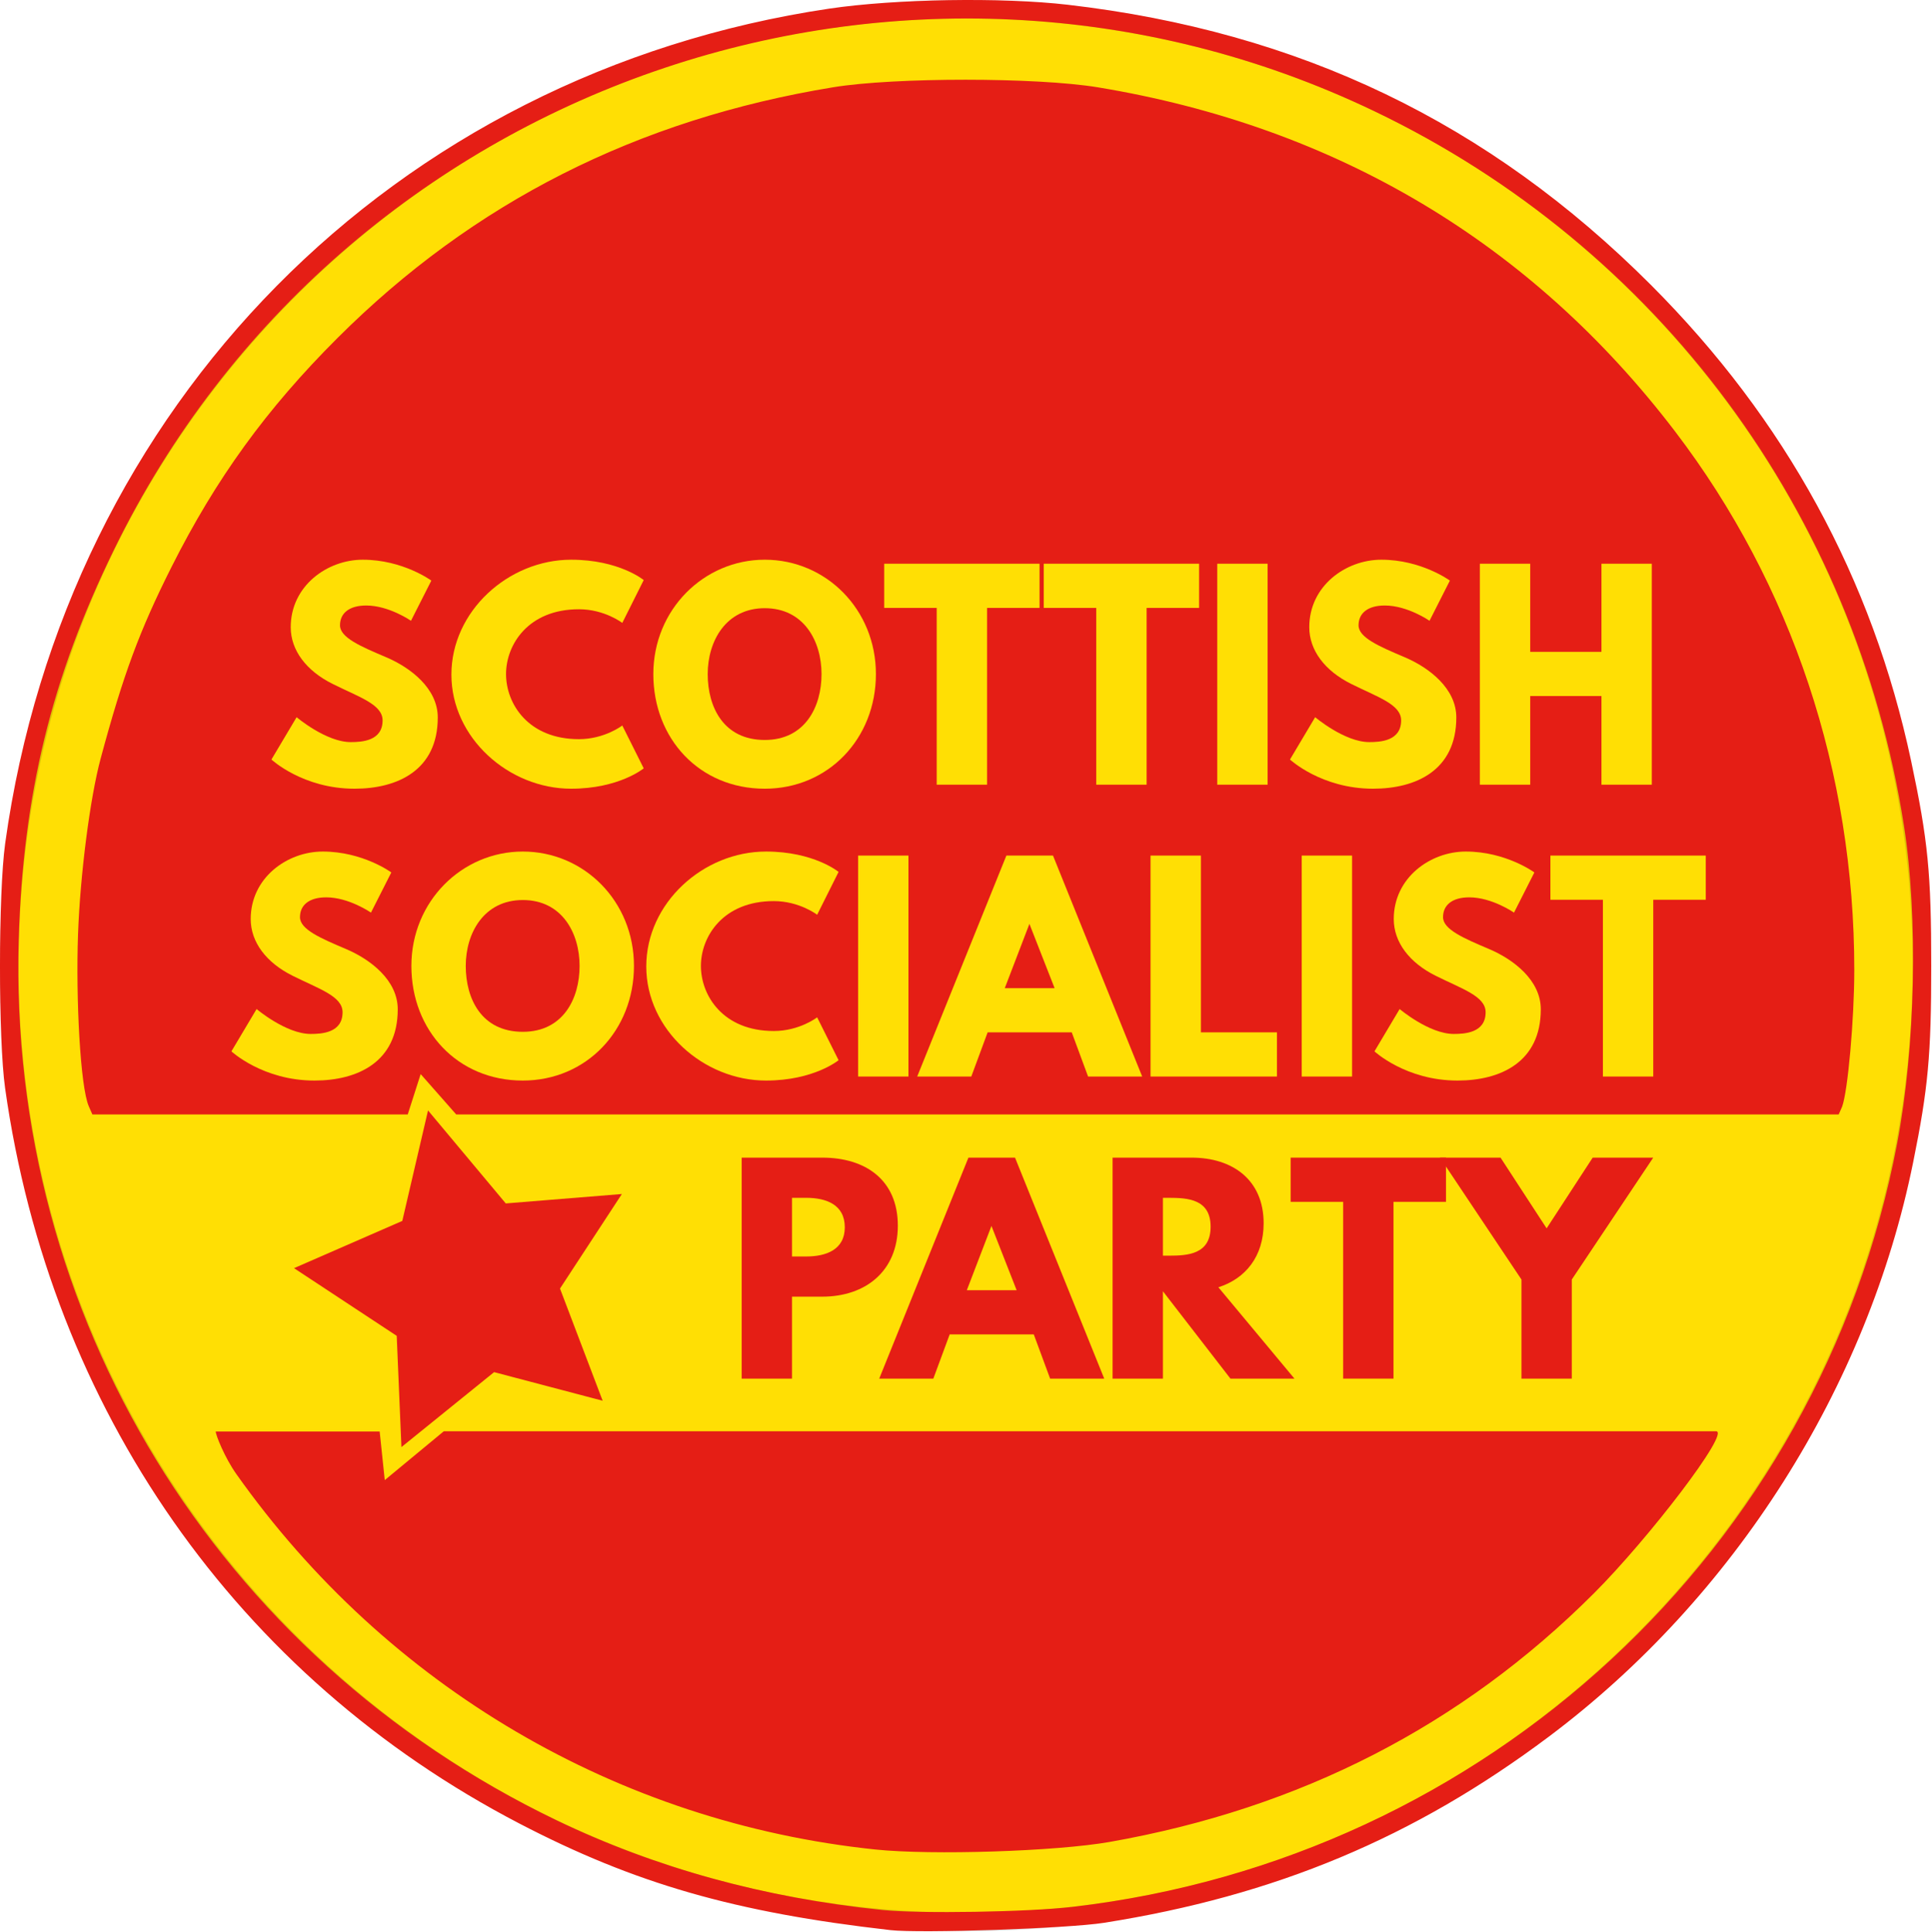
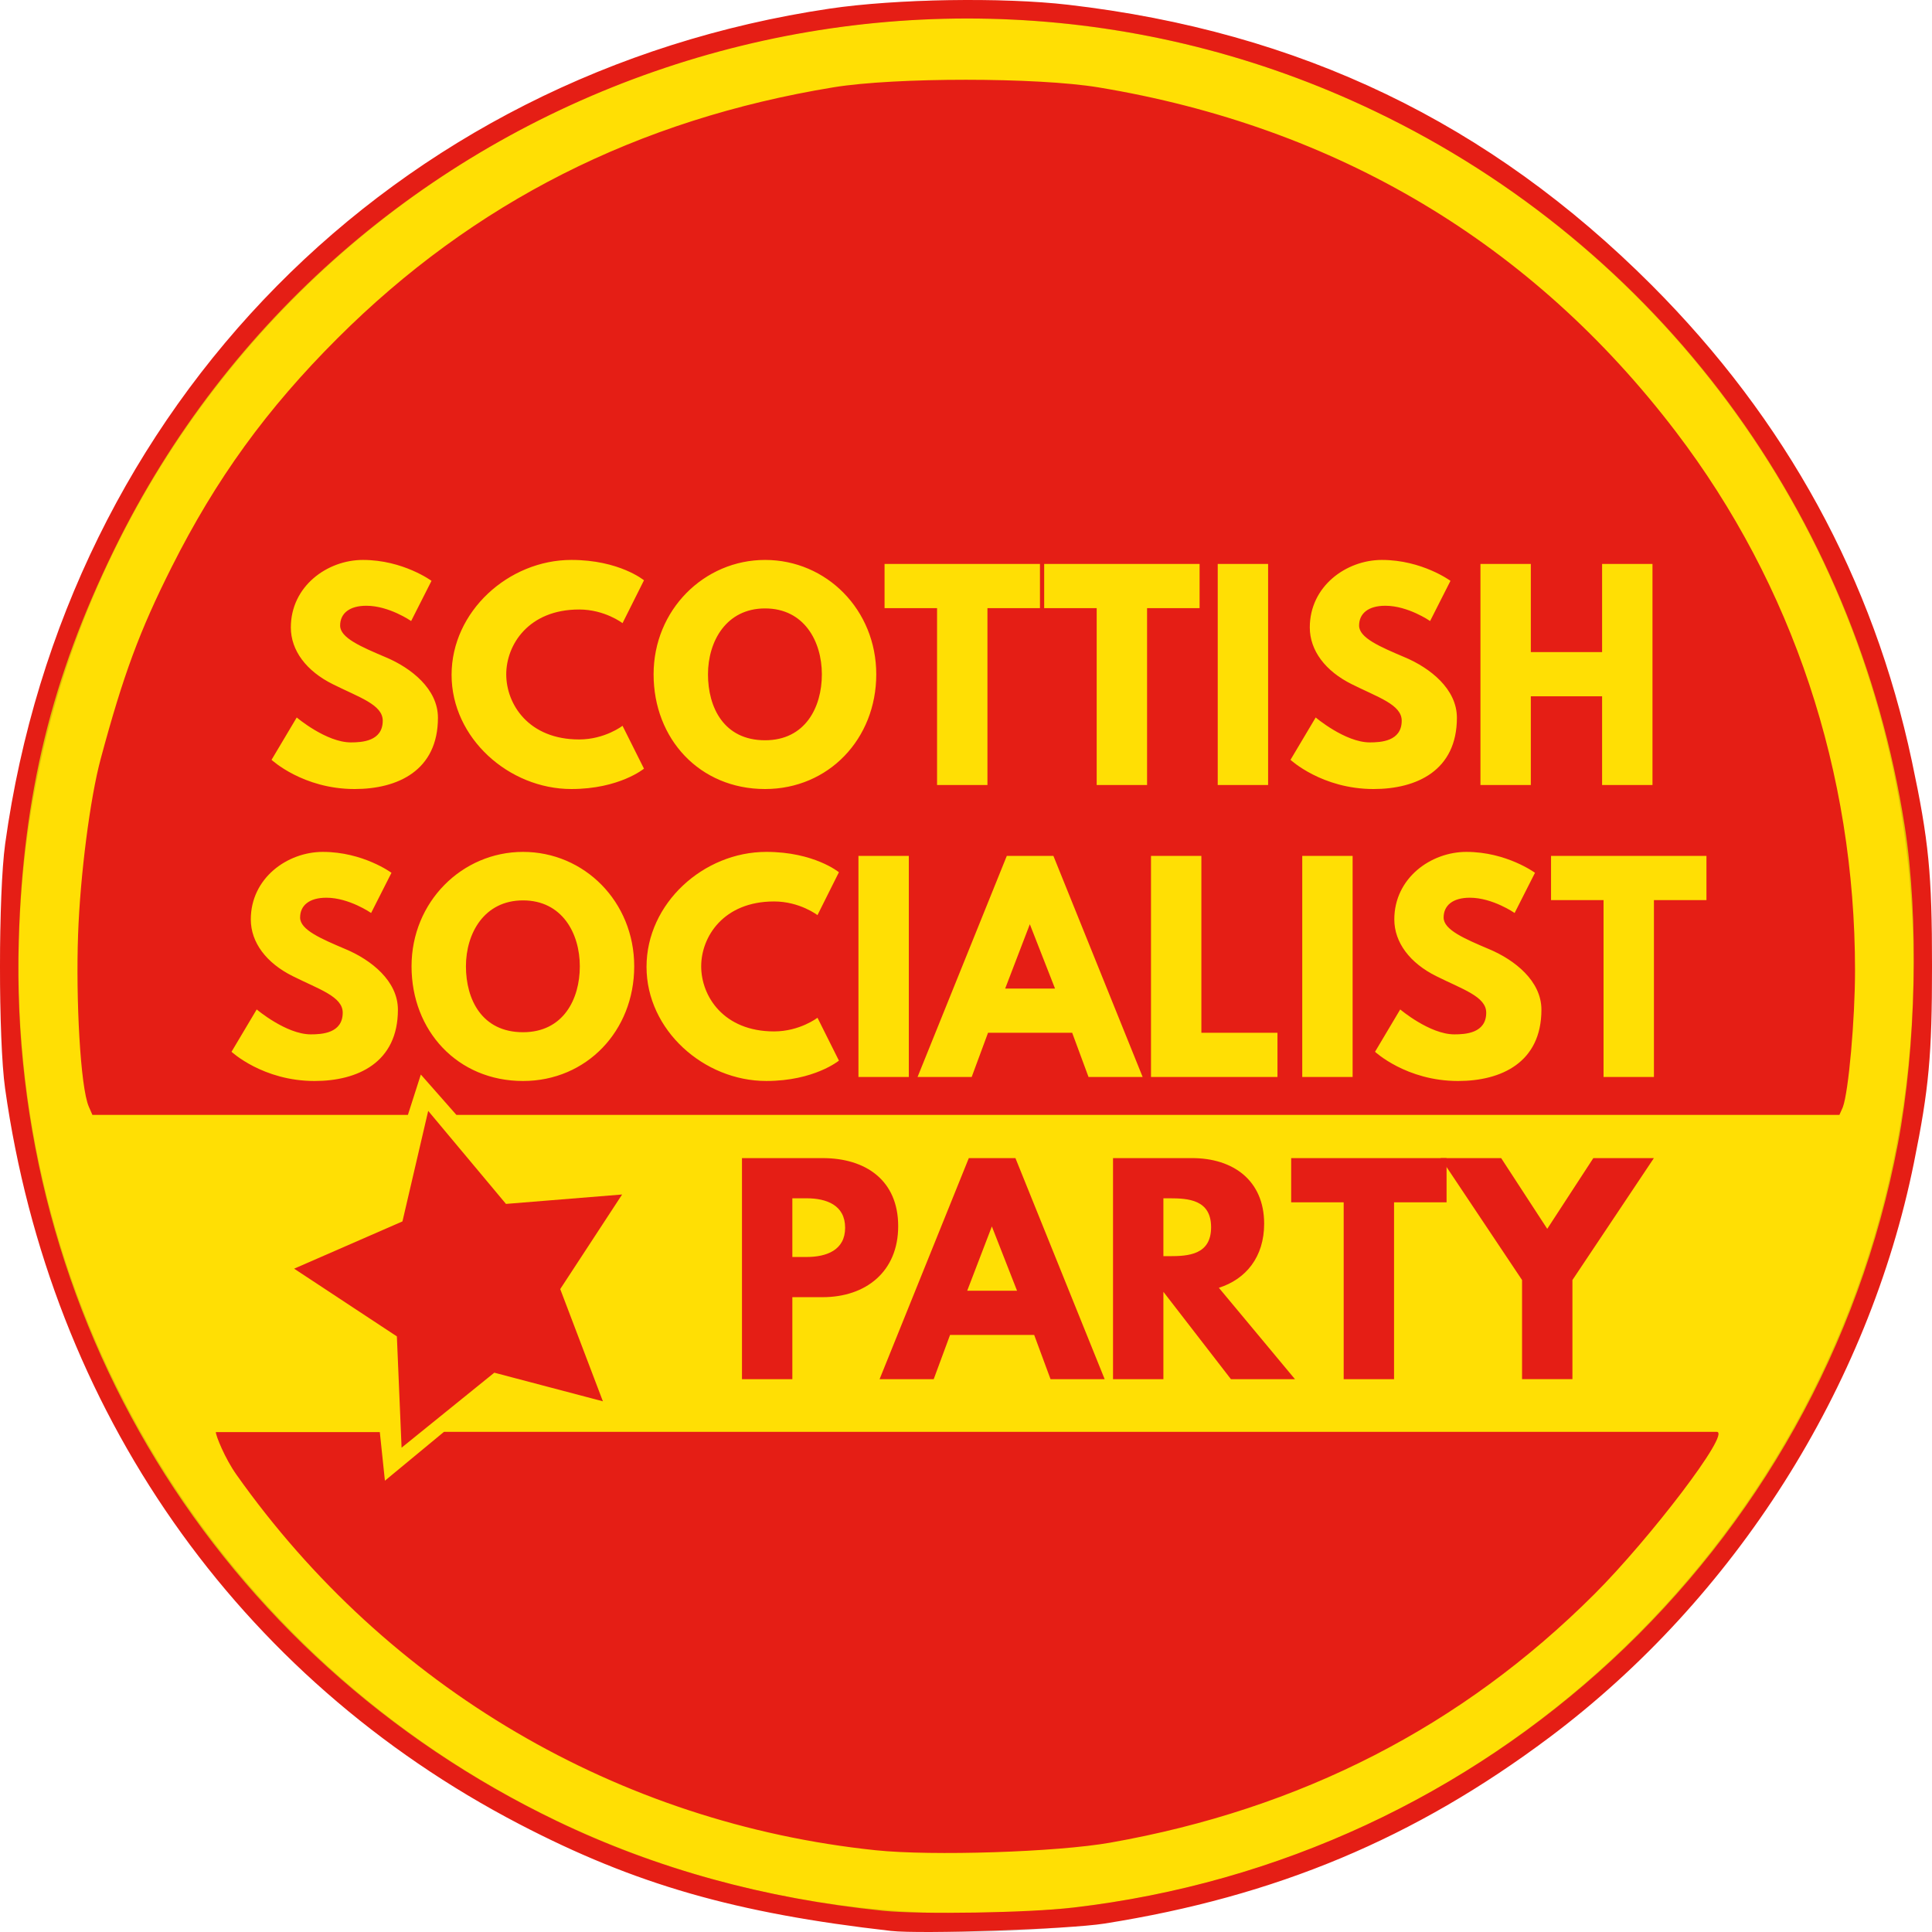
- <svg xmlns="http://www.w3.org/2000/svg" width="19.756mm" height="19.756mm" viewBox="0 0 70 70" id="svg11825" version="1.1">
-   <defs id="defs11827">
-     <linearGradient x1="0" y1="0" x2="1" y2="0" gradientUnits="userSpaceOnUse" gradientTransform="matrix(43.69919,36.66791,-36.66791,43.69919,344.8329,531.461)" spreadMethod="pad" id="linearGradient3197">
-       <stop style="stop-opacity:1;stop-color:#fcc215" offset="0" id="stop3199" />
-       <stop style="stop-opacity:1;stop-color:#fab41a" offset="0.328" id="stop3201" />
-       <stop style="stop-opacity:1;stop-color:#fab41a" offset="0.328" id="stop3203" />
-       <stop style="stop-opacity:1;stop-color:#fecb0f" offset="0.522" id="stop3205" />
-       <stop style="stop-opacity:1;stop-color:#ffffff" offset="1" id="stop3207" />
-     </linearGradient>
-     <linearGradient x1="0" y1="0" x2="1" y2="0" gradientUnits="userSpaceOnUse" gradientTransform="matrix(-63.69571,36.77472,-36.77472,-63.69571,387.4492,539.2807)" spreadMethod="pad" id="linearGradient3223">
-       <stop style="stop-opacity:1;stop-color:#f69c20" offset="0" id="stop3225" />
-       <stop style="stop-opacity:1;stop-color:#fecb0f" offset="0.389" id="stop3227" />
-       <stop style="stop-opacity:1;stop-color:#ffffff" offset="1" id="stop3229" />
-     </linearGradient>
-     <linearGradient x1="0" y1="0" x2="1" y2="0" gradientUnits="userSpaceOnUse" gradientTransform="matrix(-76.49741,-13.48854,13.48854,-76.49741,385.2243,556.3118)" spreadMethod="pad" id="linearGradient3245">
-       <stop style="stop-opacity:1;stop-color:#f69c20" offset="0" id="stop3247" />
-       <stop style="stop-opacity:1;stop-color:#fecb0f" offset="0.401" id="stop3249" />
-       <stop style="stop-opacity:1;stop-color:#ffffff" offset="0.864" id="stop3251" />
-       <stop style="stop-opacity:1;stop-color:#ffffff" offset="1" id="stop3253" />
-     </linearGradient>
-     <linearGradient x1="0" y1="0" x2="1" y2="0" gradientUnits="userSpaceOnUse" gradientTransform="matrix(10.9086,0,0,-10.9086,351.5235,545.8747)" spreadMethod="pad" id="linearGradient3269">
-       <stop style="stop-opacity:1;stop-color:#f69c20" offset="0" id="stop3271" />
-       <stop style="stop-opacity:1;stop-color:#fecb0f" offset="0.5" id="stop3273" />
-       <stop style="stop-opacity:1;stop-color:#ffffff" offset="1" id="stop3275" />
-     </linearGradient>
-     <linearGradient x1="0" y1="0" x2="1" y2="0" gradientUnits="userSpaceOnUse" gradientTransform="matrix(-78.32455,1.53e-5,-1.53e-5,-78.32455,382.7697,545.9041)" spreadMethod="pad" id="linearGradient3291">
-       <stop style="stop-opacity:1;stop-color:#f7941d" offset="0" id="stop3293" />
-       <stop style="stop-opacity:1;stop-color:#f7c628" offset="1" id="stop3295" />
-     </linearGradient>
-     <linearGradient x1="0" y1="0" x2="1" y2="0" gradientUnits="userSpaceOnUse" gradientTransform="matrix(43.74338,36.70502,-36.70502,43.74338,345.9307,530.1657)" spreadMethod="pad" id="linearGradient3311">
-       <stop style="stop-opacity:1;stop-color:#f69c20" offset="0" id="stop3313" />
-       <stop style="stop-opacity:1;stop-color:#fecb0f" offset="0.135" id="stop3315" />
-       <stop style="stop-opacity:1;stop-color:#fecb0f" offset="1" id="stop3317" />
-     </linearGradient>
-     <linearGradient x1="0" y1="0" x2="1" y2="0" gradientUnits="userSpaceOnUse" gradientTransform="matrix(3.132263,8.60585,8.60585,-3.132263,355.0397,530.472)" spreadMethod="pad" id="linearGradient3333">
-       <stop style="stop-opacity:1;stop-color:#f69c20" offset="0" id="stop3335" />
-       <stop style="stop-opacity:1;stop-color:#fecb0f" offset="0.667" id="stop3337" />
-       <stop style="stop-opacity:1;stop-color:#fecb0f" offset="1" id="stop3339" />
-     </linearGradient>
-     <linearGradient x1="0" y1="0" x2="1" y2="0" gradientUnits="userSpaceOnUse" gradientTransform="matrix(43.73723,36.69995,-36.69995,43.73723,351.2902,523.784)" spreadMethod="pad" id="linearGradient3355">
-       <stop style="stop-opacity:1;stop-color:#f69c20" offset="0" id="stop3357" />
-       <stop style="stop-opacity:1;stop-color:#fecb0f" offset="0.628" id="stop3359" />
-       <stop style="stop-opacity:1;stop-color:#ffffff" offset="1" id="stop3361" />
-     </linearGradient>
-     <linearGradient x1="0" y1="0" x2="1" y2="0" gradientUnits="userSpaceOnUse" gradientTransform="matrix(43.68182,36.65335,-36.65335,43.68182,352.9549,521.7974)" spreadMethod="pad" id="linearGradient3377">
-       <stop style="stop-opacity:1;stop-color:#f69c20" offset="0" id="stop3379" />
-       <stop style="stop-opacity:1;stop-color:#fecb0f" offset="0.583" id="stop3381" />
-       <stop style="stop-opacity:1;stop-color:#ffffff" offset="1" id="stop3383" />
-     </linearGradient>
-     <linearGradient x1="0" y1="0" x2="1" y2="0" gradientUnits="userSpaceOnUse" gradientTransform="matrix(32.97101,0,0,-32.97101,345.3931,545.0017)" spreadMethod="pad" id="linearGradient3399">
-       <stop style="stop-opacity:1;stop-color:#de831d" offset="0" id="stop3401" />
-       <stop style="stop-opacity:1;stop-color:#eda919" offset="0.273" id="stop3403" />
-       <stop style="stop-opacity:1;stop-color:#de891d" offset="0.519" id="stop3405" />
-       <stop style="stop-opacity:1;stop-color:#fecb0e" offset="1" id="stop3407" />
-     </linearGradient>
-     <linearGradient x1="0" y1="0" x2="1" y2="0" gradientUnits="userSpaceOnUse" gradientTransform="matrix(-8.17514,22.461,22.461,8.17514,361.8389,544.867)" spreadMethod="pad" id="linearGradient3423">
-       <stop style="stop-opacity:1;stop-color:#ce8019" offset="0" id="stop3425" />
-       <stop style="stop-opacity:1;stop-color:#fecb0e" offset="0.861" id="stop3427" />
-       <stop style="stop-opacity:1;stop-color:#fecb0e" offset="1" id="stop3429" />
-     </linearGradient>
-     <linearGradient x1="0" y1="0" x2="1" y2="0" gradientUnits="userSpaceOnUse" gradientTransform="matrix(-5.892319,16.18907,16.18907,5.892319,359.0273,542.6015)" spreadMethod="pad" id="linearGradient3445">
-       <stop style="stop-opacity:1;stop-color:#d4831b" offset="0" id="stop3447" />
-       <stop style="stop-opacity:1;stop-color:#fecb0e" offset="1" id="stop3449" />
-     </linearGradient>
-     <linearGradient x1="0" y1="0" x2="1" y2="0" gradientUnits="userSpaceOnUse" gradientTransform="matrix(-2.995407,8.229843,8.229843,2.995407,358.4874,541.6999)" spreadMethod="pad" id="linearGradient3465">
-       <stop style="stop-opacity:1;stop-color:#de831d" offset="0" id="stop3467" />
-       <stop style="stop-opacity:1;stop-color:#fecb0e" offset="0.834" id="stop3469" />
-       <stop style="stop-opacity:1;stop-color:#fecb0e" offset="0.834" id="stop3471" />
-       <stop style="stop-opacity:1;stop-color:#fecb0e" offset="1" id="stop3473" />
-     </linearGradient>
-     <linearGradient x1="0" y1="0" x2="1" y2="0" gradientUnits="userSpaceOnUse" gradientTransform="matrix(10.97212,0,0,-10.97212,347.1612,535.4857)" spreadMethod="pad" id="linearGradient3489">
-       <stop style="stop-opacity:1;stop-color:#de831d" offset="0" id="stop3491" />
-       <stop style="stop-opacity:1;stop-color:#fecb0e" offset="1" id="stop3493" />
-     </linearGradient>
-     <linearGradient x1="0" y1="0" x2="1" y2="0" gradientUnits="userSpaceOnUse" gradientTransform="matrix(8.290543,0,0,-8.290543,352.5651,534.4637)" spreadMethod="pad" id="linearGradient3509">
-       <stop style="stop-opacity:1;stop-color:#d4831b" offset="0" id="stop3511" />
-       <stop style="stop-opacity:1;stop-color:#fecb0e" offset="0.908" id="stop3513" />
-       <stop style="stop-opacity:1;stop-color:#fecb0e" offset="0.908" id="stop3515" />
-       <stop style="stop-opacity:1;stop-color:#fecb0e" offset="1" id="stop3517" />
-     </linearGradient>
-     <linearGradient x1="0" y1="0" x2="1" y2="0" gradientUnits="userSpaceOnUse" gradientTransform="matrix(18.74954,0,0,-18.74954,371.6838,548.8157)" spreadMethod="pad" id="linearGradient3533">
-       <stop style="stop-opacity:1;stop-color:#de891d" offset="0" id="stop3535" />
-       <stop style="stop-opacity:1;stop-color:#fecb0e" offset="1" id="stop3537" />
-     </linearGradient>
-     <linearGradient x1="0" y1="0" x2="1" y2="0" gradientUnits="userSpaceOnUse" gradientTransform="matrix(18.05803,0,0,-18.05803,369.7102,543.0122)" spreadMethod="pad" id="linearGradient3553">
-       <stop style="stop-opacity:1;stop-color:#de891d" offset="0" id="stop3555" />
-       <stop style="stop-opacity:1;stop-color:#fecb0e" offset="1" id="stop3557" />
-     </linearGradient>
-     <clipPath id="clipPath3616-7">
-       <path d="m 46.772,673.701 139.843,0 0,139.842 -139.843,0 0,-139.842 z" id="path3618-0" />
-     </clipPath>
-   </defs>
-   <g id="layer1" transform="translate(97.72311,-409.9251)">
-     <g transform="matrix(0.14,0,0,0.14,-97.72311,409.9251)" id="g4227">
-       <circle r="247.598" cy="250" cx="250" id="path10626" style="color:#000000;display:inline;overflow:visible;visibility:visible;opacity:1;fill:#ffdf04;fill-opacity:1;fill-rule:nonzero;stroke:#000000;stroke-width:4.804;stroke-linecap:butt;stroke-linejoin:miter;stroke-miterlimit:4;stroke-dasharray:none;stroke-dashoffset:0;stroke-opacity:0.128;marker:none;enable-background:accumulate" />
-       <path id="path10622" d="m 230.546,499.715 c -40.251,-4.58 -66.162,-12.027 -96.132,-27.628 C 61.347,434.049 13.04,364.95 1.318,281.703 c -1.768,-12.554 -1.755,-50.522 0.021,-63.333 C 17.065,104.936 101.902,18.994 214.695,2.235 c 17.032,-2.531 44.744,-2.98 61.774,-1.002 59.996,6.97 108.966,30.501 150.965,72.543 34.828,34.864 57.331,76.038 67.368,123.264 4.37,20.564 5.199,29.012 5.199,52.997 0,23.118 -0.785,31.659 -4.682,50.9 -11.794,58.247 -46.338,112.711 -94.292,148.668 -34.915,26.18 -70.803,41.199 -115.215,48.218 -9.25,1.462 -47.529,2.773 -55.265,1.893 z m 47.197,-6.029 c 107.163,-12.521 193.446,-92.436 213.436,-197.682 4.741,-24.959 5.459,-58.54 1.758,-82.231 C 480.261,132.622 429.441,64.061 355.825,28.795 234.65,-29.253 88.488,21.578 29.537,142.269 13.325,175.459 5.939,205.72 4.853,243.397 2.051,340.586 56.075,428.986 144.13,471.298 c 25.669,12.334 53.729,20.051 84.371,23.204 9.678,0.996 37.718,0.532 49.242,-0.815 z m -51.108,-14.845 c -66.583,-6.945 -126.464,-42.123 -165.435,-97.187 -3.043,-4.299 -5.345,-10.117 -5.345,-11.026 l 42.441,0 1.32,12.577 15.287,-12.646 c 109.795,0 219.59,0 329.384,0 3.883,0 -17.525,27.886 -31.627,41.971 -34.283,34.244 -75.97,55.644 -125.355,64.351 -13.878,2.447 -46.039,3.486 -60.67,1.96 z M 102.711,345.856 76.122,328.332 104.155,316.099 l 6.663,-28.601 20.127,24.074 30.058,-2.438 -16.017,24.476 11.042,29.046 -28.102,-7.405 -23.998,19.408 z M 22.988,286.421 c -2.205,-5.033 -3.379,-27.933 -2.784,-44.556 0.552,-15.424 3.101,-35.235 5.849,-45.457 5.836,-21.713 10.067,-33.149 18.369,-49.65 11.499,-22.855 24.558,-40.874 42.897,-59.191 35.214,-35.173 77.67,-56.658 128.398,-64.975 15.88,-2.604 52.723,-2.596 68.52,0.015 61.733,10.202 112.288,40.347 149.477,89.132 30.225,39.65 46.367,88.174 46.367,139.387 0,12.727 -1.679,31.525 -3.165,35.427 l -0.875,1.981 -357.925,0 -9.205,-10.446 -3.348,10.446 -81.648,0 z" style="fill:#e51e15" />
-       <path d="m 93.923,144.909 c -9.223,0 -18.654,6.796 -18.654,17.475 0,5.964 4.022,11.303 10.887,14.701 6.796,3.398 12.898,5.27 12.898,9.431 0,5.34 -5.409,5.617 -8.252,5.617 -6.38,0 -14.008,-6.449 -14.008,-6.449 l -6.519,10.957 c 0,0 8.113,7.559 21.497,7.559 11.165,0 21.567,-4.785 21.567,-18.446 0,-7.489 -7.004,-12.898 -13.384,-15.603 -6.519,-2.774 -11.928,-5.062 -11.928,-8.252 0,-3.121 2.358,-5.132 6.796,-5.132 5.894,0 11.581,3.953 11.581,3.953 l 5.27,-10.402 c 0,0 -7.351,-5.409 -17.753,-5.409 z" style="font-style:normal;font-variant:normal;font-weight:bold;font-stretch:normal;font-size:medium;line-height:125%;font-family:Hussar;-inkscape-font-specification:'Hussar, Bold';text-align:center;letter-spacing:0px;word-spacing:0px;writing-mode:lr-tb;text-anchor:middle;fill:#ffdf04;fill-opacity:1;stroke:none;stroke-width:1px;stroke-linecap:butt;stroke-linejoin:miter;stroke-opacity:1" id="path3411" />
-       <path d="m 149.877,191.371 c -13.106,0 -18.862,-9.154 -18.862,-16.851 0,-7.628 5.756,-16.782 18.862,-16.782 6.657,0 11.234,3.537 11.234,3.537 l 5.548,-11.095 c 0,0 -6.38,-5.27 -18.793,-5.27 -16.227,0 -30.998,13.314 -30.998,29.749 0,16.366 14.84,29.541 30.998,29.541 12.413,0 18.793,-5.27 18.793,-5.27 l -5.548,-11.095 c 0,0 -4.577,3.537 -11.234,3.537 z" style="font-style:normal;font-variant:normal;font-weight:bold;font-stretch:normal;font-size:medium;line-height:125%;font-family:Hussar;-inkscape-font-specification:'Hussar, Bold';text-align:center;letter-spacing:0px;word-spacing:0px;writing-mode:lr-tb;text-anchor:middle;fill:#ffdf04;fill-opacity:1;stroke:none;stroke-width:1px;stroke-linecap:butt;stroke-linejoin:miter;stroke-opacity:1" id="path3413" />
-       <path d="m 169.149,174.52 c 0,16.712 11.928,29.68 28.848,29.68 16.435,0 28.779,-12.968 28.779,-29.68 0,-16.712 -12.898,-29.611 -28.779,-29.611 -15.742,0 -28.848,12.898 -28.848,29.611 z m 14.077,0 c 0,-8.53 4.716,-17.059 14.771,-17.059 10.125,0 14.701,8.53 14.701,17.059 0,8.53 -4.299,17.059 -14.701,17.059 -10.679,0 -14.771,-8.53 -14.771,-17.059 z" style="font-style:normal;font-variant:normal;font-weight:bold;font-stretch:normal;font-size:medium;line-height:125%;font-family:Hussar;-inkscape-font-specification:'Hussar, Bold';text-align:center;letter-spacing:0px;word-spacing:0px;writing-mode:lr-tb;text-anchor:middle;fill:#ffdf04;fill-opacity:1;stroke:none;stroke-width:1px;stroke-linecap:butt;stroke-linejoin:miter;stroke-opacity:1" id="path3415" />
-       <path d="m 228.922,157.391 13.592,0 0,45.768 13.037,0 0,-45.768 13.592,0 0,-11.442 -40.221,0 0,11.442 z" style="font-style:normal;font-variant:normal;font-weight:bold;font-stretch:normal;font-size:medium;line-height:125%;font-family:Hussar;-inkscape-font-specification:'Hussar, Bold';text-align:center;letter-spacing:0px;word-spacing:0px;writing-mode:lr-tb;text-anchor:middle;fill:#ffdf04;fill-opacity:1;stroke:none;stroke-width:1px;stroke-linecap:butt;stroke-linejoin:miter;stroke-opacity:1" id="path3417" />
-       <path d="m 270.231,157.391 13.592,0 0,45.768 13.037,0 0,-45.768 13.592,0 0,-11.442 -40.221,0 0,11.442 z" style="font-style:normal;font-variant:normal;font-weight:bold;font-stretch:normal;font-size:medium;line-height:125%;font-family:Hussar;-inkscape-font-specification:'Hussar, Bold';text-align:center;letter-spacing:0px;word-spacing:0px;writing-mode:lr-tb;text-anchor:middle;fill:#ffdf04;fill-opacity:1;stroke:none;stroke-width:1px;stroke-linecap:butt;stroke-linejoin:miter;stroke-opacity:1" id="path3419" />
-       <path d="m 328.184,145.949 -13.037,0 0,57.21 13.037,0 0,-57.21 z" style="font-style:normal;font-variant:normal;font-weight:bold;font-stretch:normal;font-size:medium;line-height:125%;font-family:Hussar;-inkscape-font-specification:'Hussar, Bold';text-align:center;letter-spacing:0px;word-spacing:0px;writing-mode:lr-tb;text-anchor:middle;fill:#ffdf04;fill-opacity:1;stroke:none;stroke-width:1px;stroke-linecap:butt;stroke-linejoin:miter;stroke-opacity:1" id="path3421" />
-       <path d="m 357.628,144.909 c -9.223,0 -18.654,6.796 -18.654,17.475 0,5.964 4.022,11.303 10.887,14.701 6.796,3.398 12.898,5.27 12.898,9.431 0,5.34 -5.409,5.617 -8.252,5.617 -6.38,0 -14.008,-6.449 -14.008,-6.449 l -6.519,10.957 c 0,0 8.113,7.559 21.497,7.559 11.165,0 21.567,-4.785 21.567,-18.446 0,-7.489 -7.004,-12.898 -13.384,-15.603 -6.519,-2.774 -11.928,-5.062 -11.928,-8.252 0,-3.121 2.358,-5.132 6.796,-5.132 5.894,0 11.581,3.953 11.581,3.953 l 5.27,-10.402 c 0,0 -7.351,-5.409 -17.753,-5.409 z" style="font-style:normal;font-variant:normal;font-weight:bold;font-stretch:normal;font-size:medium;line-height:125%;font-family:Hussar;-inkscape-font-specification:'Hussar, Bold';text-align:center;letter-spacing:0px;word-spacing:0px;writing-mode:lr-tb;text-anchor:middle;fill:#ffdf04;fill-opacity:1;stroke:none;stroke-width:1px;stroke-linecap:butt;stroke-linejoin:miter;stroke-opacity:1" id="path3423" />
-       <path d="m 396.175,180.206 18.446,0 0,22.954 13.037,0 0,-57.21 -13.037,0 0,22.815 -18.446,0 0,-22.815 -13.037,0 0,57.21 13.037,0 0,-22.954 z" style="font-style:normal;font-variant:normal;font-weight:bold;font-stretch:normal;font-size:medium;line-height:125%;font-family:Hussar;-inkscape-font-specification:'Hussar, Bold';text-align:center;letter-spacing:0px;word-spacing:0px;writing-mode:lr-tb;text-anchor:middle;fill:#ffdf04;fill-opacity:1;stroke:none;stroke-width:1px;stroke-linecap:butt;stroke-linejoin:miter;stroke-opacity:1" id="path3425" />
-       <path d="m 83.562,220.468 c -9.223,0 -18.654,6.796 -18.654,17.475 0,5.964 4.022,11.303 10.887,14.701 6.796,3.398 12.898,5.27 12.898,9.431 0,5.34 -5.409,5.617 -8.252,5.617 -6.38,0 -14.008,-6.449 -14.008,-6.449 l -6.519,10.957 c 0,0 8.113,7.559 21.497,7.559 11.165,0 21.567,-4.785 21.567,-18.446 0,-7.489 -7.004,-12.898 -13.384,-15.603 -6.519,-2.774 -11.928,-5.062 -11.928,-8.252 0,-3.121 2.358,-5.132 6.796,-5.132 5.894,0 11.581,3.953 11.581,3.953 l 5.27,-10.402 c 0,0 -7.351,-5.409 -17.753,-5.409 z" style="font-style:normal;font-variant:normal;font-weight:bold;font-stretch:normal;font-size:medium;line-height:125%;font-family:Hussar;-inkscape-font-specification:'Hussar, Bold';text-align:center;letter-spacing:0px;word-spacing:0px;writing-mode:lr-tb;text-anchor:middle;fill:#ffdf04;fill-opacity:1;stroke:none;stroke-width:1px;stroke-linecap:butt;stroke-linejoin:miter;stroke-opacity:1" id="path3427" />
-       <path d="m 106.507,250.079 c 0,16.712 11.928,29.68 28.848,29.68 16.435,0 28.779,-12.968 28.779,-29.68 0,-16.712 -12.898,-29.611 -28.779,-29.611 -15.742,0 -28.848,12.898 -28.848,29.611 z m 14.077,0 c 0,-8.53 4.716,-17.059 14.771,-17.059 10.125,0 14.701,8.53 14.701,17.059 0,8.53 -4.299,17.059 -14.701,17.059 -10.679,0 -14.771,-8.53 -14.771,-17.059 z" style="font-style:normal;font-variant:normal;font-weight:bold;font-stretch:normal;font-size:medium;line-height:125%;font-family:Hussar;-inkscape-font-specification:'Hussar, Bold';text-align:center;letter-spacing:0px;word-spacing:0px;writing-mode:lr-tb;text-anchor:middle;fill:#ffdf04;fill-opacity:1;stroke:none;stroke-width:1px;stroke-linecap:butt;stroke-linejoin:miter;stroke-opacity:1" id="path3429" />
-       <path d="m 200.329,266.93 c -13.106,0 -18.862,-9.154 -18.862,-16.851 0,-7.628 5.756,-16.782 18.862,-16.782 6.657,0 11.234,3.537 11.234,3.537 l 5.548,-11.095 c 0,0 -6.38,-5.27 -18.793,-5.27 -16.227,0 -30.998,13.314 -30.998,29.749 0,16.366 14.84,29.541 30.998,29.541 12.413,0 18.793,-5.27 18.793,-5.27 l -5.548,-11.095 c 0,0 -4.577,3.537 -11.234,3.537 z" style="font-style:normal;font-variant:normal;font-weight:bold;font-stretch:normal;font-size:medium;line-height:125%;font-family:Hussar;-inkscape-font-specification:'Hussar, Bold';text-align:center;letter-spacing:0px;word-spacing:0px;writing-mode:lr-tb;text-anchor:middle;fill:#ffdf04;fill-opacity:1;stroke:none;stroke-width:1px;stroke-linecap:butt;stroke-linejoin:miter;stroke-opacity:1" id="path3431-5" />
-       <path d="m 235.203,221.509 -13.037,0 0,57.21 13.037,0 0,-57.21 z" style="font-style:normal;font-variant:normal;font-weight:bold;font-stretch:normal;font-size:medium;line-height:125%;font-family:Hussar;-inkscape-font-specification:'Hussar, Bold';text-align:center;letter-spacing:0px;word-spacing:0px;writing-mode:lr-tb;text-anchor:middle;fill:#ffdf04;fill-opacity:1;stroke:none;stroke-width:1px;stroke-linecap:butt;stroke-linejoin:miter;stroke-opacity:1" id="path3433" />
-       <path d="m 272.622,221.509 -12.066,0 -23.092,57.21 14.008,0 4.23,-11.442 21.775,0 4.23,11.442 14.008,0 -23.092,-57.21 z m 0.416,34.326 -12.898,0 6.38,-16.643 6.519,16.643 z" style="font-style:normal;font-variant:normal;font-weight:bold;font-stretch:normal;font-size:medium;line-height:125%;font-family:Hussar;-inkscape-font-specification:'Hussar, Bold';text-align:center;letter-spacing:0px;word-spacing:0px;writing-mode:lr-tb;text-anchor:middle;fill:#ffdf04;fill-opacity:1;stroke:none;stroke-width:1px;stroke-linecap:butt;stroke-linejoin:miter;stroke-opacity:1" id="path3435" />
-       <path d="m 310.915,221.509 -13.037,0 0,57.21 32.731,0 0,-11.442 -19.694,0 0,-45.768 z" style="font-style:normal;font-variant:normal;font-weight:bold;font-stretch:normal;font-size:medium;line-height:125%;font-family:Hussar;-inkscape-font-specification:'Hussar, Bold';text-align:center;letter-spacing:0px;word-spacing:0px;writing-mode:lr-tb;text-anchor:middle;fill:#ffdf04;fill-opacity:1;stroke:none;stroke-width:1px;stroke-linecap:butt;stroke-linejoin:miter;stroke-opacity:1" id="path3437" />
-       <path d="m 350.058,221.509 -13.037,0 0,57.21 13.037,0 0,-57.21 z" style="font-style:normal;font-variant:normal;font-weight:bold;font-stretch:normal;font-size:medium;line-height:125%;font-family:Hussar;-inkscape-font-specification:'Hussar, Bold';text-align:center;letter-spacing:0px;word-spacing:0px;writing-mode:lr-tb;text-anchor:middle;fill:#ffdf04;fill-opacity:1;stroke:none;stroke-width:1px;stroke-linecap:butt;stroke-linejoin:miter;stroke-opacity:1" id="path3439" />
-       <path d="m 379.502,220.468 c -9.223,0 -18.654,6.796 -18.654,17.475 0,5.964 4.022,11.303 10.887,14.701 6.796,3.398 12.898,5.27 12.898,9.431 0,5.34 -5.409,5.617 -8.252,5.617 -6.38,0 -14.008,-6.449 -14.008,-6.449 l -6.519,10.957 c 0,0 8.113,7.559 21.497,7.559 11.165,0 21.567,-4.785 21.567,-18.446 0,-7.489 -7.004,-12.898 -13.384,-15.603 -6.519,-2.774 -11.928,-5.062 -11.928,-8.252 0,-3.121 2.358,-5.132 6.796,-5.132 5.894,0 11.581,3.953 11.581,3.953 l 5.27,-10.402 c 0,0 -7.351,-5.409 -17.753,-5.409 z" style="font-style:normal;font-variant:normal;font-weight:bold;font-stretch:normal;font-size:medium;line-height:125%;font-family:Hussar;-inkscape-font-specification:'Hussar, Bold';text-align:center;letter-spacing:0px;word-spacing:0px;writing-mode:lr-tb;text-anchor:middle;fill:#ffdf04;fill-opacity:1;stroke:none;stroke-width:1px;stroke-linecap:butt;stroke-linejoin:miter;stroke-opacity:1" id="path3441" />
-       <path d="m 401.406,232.951 13.592,0 0,45.768 13.037,0 0,-45.768 13.592,0 0,-11.442 -40.221,0 0,11.442 z" style="font-style:normal;font-variant:normal;font-weight:bold;font-stretch:normal;font-size:medium;line-height:125%;font-family:Hussar;-inkscape-font-specification:'Hussar, Bold';text-align:center;letter-spacing:0px;word-spacing:0px;writing-mode:lr-tb;text-anchor:middle;fill:#ffdf04;fill-opacity:1;stroke:none;stroke-width:1px;stroke-linecap:butt;stroke-linejoin:miter;stroke-opacity:1" id="path3443" />
-       <path d="m 192.022,299.717 0,57.21 13.037,0 0,-21.22 7.836,0 c 11.165,0 19.556,-6.588 19.556,-18.377 0,-11.858 -8.391,-17.614 -19.556,-17.614 l -20.873,0 z m 13.037,25.589 0,-15.187 3.675,0 c 5.132,0 9.986,1.734 9.986,7.628 0,5.825 -4.854,7.559 -9.986,7.559 l -3.675,0 z" style="font-style:normal;font-variant:normal;font-weight:bold;font-stretch:normal;font-size:medium;line-height:125%;font-family:Hussar;-inkscape-font-specification:'Hussar, Bold';text-align:center;letter-spacing:0px;word-spacing:0px;writing-mode:lr-tb;text-anchor:middle;fill:#e51e15;fill-opacity:1;stroke:none;stroke-width:1px;stroke-linecap:butt;stroke-linejoin:miter;stroke-opacity:1" id="path3445" />
-       <path d="m 262.794,299.717 -12.066,0 -23.092,57.21 14.008,0 4.23,-11.442 21.775,0 4.23,11.442 14.008,0 -23.092,-57.21 z m 0.416,34.326 -12.898,0 6.38,-16.643 6.519,16.643 z" style="font-style:normal;font-variant:normal;font-weight:bold;font-stretch:normal;font-size:medium;line-height:125%;font-family:Hussar;-inkscape-font-specification:'Hussar, Bold';text-align:center;letter-spacing:0px;word-spacing:0px;writing-mode:lr-tb;text-anchor:middle;fill:#e51e15;fill-opacity:1;stroke:none;stroke-width:1px;stroke-linecap:butt;stroke-linejoin:miter;stroke-opacity:1" id="path3447" />
-       <path d="m 288.05,299.717 0,57.21 13.037,0 0,-22.607 17.475,22.607 16.574,0 -19.694,-23.647 c 7.004,-2.219 11.719,-7.975 11.719,-16.574 0,-11.234 -8.044,-16.99 -18.654,-16.99 l -20.457,0 z m 13.037,25.381 0,-14.979 1.526,0 c 4.924,0 10.818,0.347 10.818,7.489 0,7.143 -5.894,7.489 -10.818,7.489 l -1.526,0 z" style="font-style:normal;font-variant:normal;font-weight:bold;font-stretch:normal;font-size:medium;line-height:125%;font-family:Hussar;-inkscape-font-specification:'Hussar, Bold';text-align:center;letter-spacing:0px;word-spacing:0px;writing-mode:lr-tb;text-anchor:middle;fill:#e51e15;fill-opacity:1;stroke:none;stroke-width:1px;stroke-linecap:butt;stroke-linejoin:miter;stroke-opacity:1" id="path3449" />
-       <path d="m 334.151,311.159 13.592,0 0,45.768 13.037,0 0,-45.768 13.592,0 0,-11.442 -40.221,0 0,11.442 z" style="font-style:normal;font-variant:normal;font-weight:bold;font-stretch:normal;font-size:medium;line-height:125%;font-family:Hussar;-inkscape-font-specification:'Hussar, Bold';text-align:center;letter-spacing:0px;word-spacing:0px;writing-mode:lr-tb;text-anchor:middle;fill:#e51e15;fill-opacity:1;stroke:none;stroke-width:1px;stroke-linecap:butt;stroke-linejoin:miter;stroke-opacity:1" id="path3451-5" />
-       <path d="m 372.826,299.717 21.081,31.552 0,25.658 13.037,0 0,-25.658 21.081,-31.552 -15.672,0 -11.928,18.307 -11.928,-18.307 -15.672,0 z" style="font-style:normal;font-variant:normal;font-weight:bold;font-stretch:normal;font-size:medium;line-height:125%;font-family:Hussar;-inkscape-font-specification:'Hussar, Bold';text-align:center;letter-spacing:0px;word-spacing:0px;writing-mode:lr-tb;text-anchor:middle;fill:#e51e15;fill-opacity:1;stroke:none;stroke-width:1px;stroke-linecap:butt;stroke-linejoin:miter;stroke-opacity:1" id="path3453" />
-     </g>
+ <svg xmlns="http://www.w3.org/2000/svg" width="74666.661" height="74666.661" viewBox="0 0 70 70">
+   <g transform="matrix(.14 0 0 .14 0 0)">
+     <circle r="247.598" cy="250" cx="250" color="#000" overflow="visible" fill="#ffdf04" stroke="#000" stroke-width="4.804" stroke-opacity=".128" />
+     <path d="M230.546 499.715c-40.25-4.58-66.162-12.026-96.132-27.628C61.347 434.05 13.04 364.95 1.318 281.703c-1.767-12.553-1.755-50.52.02-63.333C17.066 104.936 101.903 18.994 214.696 2.235c17.032-2.53 44.744-2.98 61.773-1 59.997 6.968 108.967 30.5 150.965 72.54 34.83 34.866 57.332 76.04 67.368 123.265 4.37 20.565 5.2 29.012 5.2 52.997 0 23.118-.785 31.66-4.682 50.9-11.794 58.246-46.338 112.71-94.29 148.668-34.916 26.18-70.805 41.2-115.217 48.218-9.25 1.462-47.527 2.773-55.264 1.892zm47.197-6.028c107.163-12.52 193.446-92.436 213.436-197.683 4.74-24.96 5.458-58.54 1.757-82.23C480.26 132.622 429.44 64.06 355.825 28.794 234.65-29.252 88.488 21.58 29.537 142.27 13.325 175.46 5.94 205.72 4.853 243.396c-2.802 97.19 51.222 185.59 139.277 227.9 25.668 12.336 53.73 20.053 84.37 23.205 9.68.995 37.72.53 49.243-.815zm-51.108-14.845C160.052 471.897 100.17 436.72 61.2 381.655c-3.043-4.3-5.345-10.117-5.345-11.026l42.44-.002 1.32 12.578 15.288-12.646h329.384c3.883 0-17.525 27.886-31.627 41.97-34.284 34.245-75.97 55.645-125.355 64.353-13.878 2.446-46.038 3.485-60.67 1.96zM102.71 345.856l-26.588-17.524 28.033-12.233 6.664-28.602 20.126 24.074 30.058-2.437-16.017 24.476 11.042 29.047-28.103-7.406-23.998 19.41zM22.99 286.42c-2.205-5.032-3.38-27.932-2.783-44.555.552-15.424 3.1-35.235 5.848-45.457 5.836-21.713 10.067-33.15 18.37-49.65 11.5-22.854 24.558-40.873 42.897-59.19 35.213-35.174 77.67-56.66 128.398-64.976 15.88-2.604 52.723-2.596 68.52.015C345.97 32.81 396.524 62.954 433.713 111.74c30.225 39.65 46.367 88.174 46.367 139.387 0 12.726-1.678 31.524-3.164 35.427l-.875 1.98H118.117l-9.205-10.445-3.347 10.445h-81.65z" fill="#e51e15" />
+     <path d="M93.923 144.91c-9.223 0-18.654 6.795-18.654 17.474 0 5.964 4.02 11.303 10.887 14.7 6.795 3.4 12.898 5.272 12.898 9.432 0 5.34-5.41 5.617-8.252 5.617-6.38 0-14.008-6.45-14.008-6.45l-6.52 10.958s8.115 7.56 21.5 7.56c11.163 0 21.565-4.785 21.565-18.446 0-7.49-7.004-12.9-13.384-15.603-6.518-2.773-11.927-5.062-11.927-8.25 0-3.122 2.357-5.133 6.795-5.133 5.894 0 11.58 3.953 11.58 3.953l5.27-10.402s-7.35-5.41-17.752-5.41zM149.877 191.37c-13.107 0-18.862-9.153-18.862-16.85 0-7.63 5.755-16.782 18.862-16.782 6.657 0 11.234 3.536 11.234 3.536l5.55-11.095s-6.38-5.27-18.794-5.27c-16.227 0-30.998 13.313-30.998 29.748 0 16.366 14.84 29.542 30.998 29.542 12.413 0 18.793-5.27 18.793-5.27l-5.55-11.096s-4.576 3.537-11.233 3.537zM169.15 174.52c0 16.712 11.926 29.68 28.846 29.68 16.435 0 28.78-12.968 28.78-29.68 0-16.713-12.9-29.61-28.78-29.61-15.74 0-28.847 12.897-28.847 29.61zm14.076 0c0-8.53 4.715-17.06 14.77-17.06 10.125 0 14.702 8.53 14.702 17.06s-4.3 17.06-14.702 17.06c-10.68 0-14.77-8.53-14.77-17.06zM228.922 157.39h13.59v45.77h13.038v-45.77h13.592v-11.44h-40.22v11.44zM270.23 157.39h13.593v45.77h13.037v-45.77h13.592v-11.44h-40.22v11.44zM328.184 145.95h-13.037v57.21h13.037v-57.21zM357.628 144.91c-9.223 0-18.654 6.795-18.654 17.474 0 5.964 4.022 11.303 10.887 14.7 6.797 3.4 12.9 5.272 12.9 9.432 0 5.34-5.41 5.617-8.253 5.617-6.38 0-14.008-6.45-14.008-6.45l-6.52 10.958s8.114 7.56 21.498 7.56c11.165 0 21.567-4.785 21.567-18.446 0-7.49-7.004-12.9-13.384-15.603-6.518-2.773-11.927-5.062-11.927-8.25 0-3.122 2.358-5.133 6.796-5.133 5.894 0 11.58 3.953 11.58 3.953l5.27-10.402s-7.35-5.41-17.752-5.41zM396.175 180.206h18.446v22.953h13.04v-57.21h-13.04v22.814h-18.445V145.95h-13.037v57.21h13.037v-22.954zM83.562 220.468c-9.223 0-18.654 6.796-18.654 17.476 0 5.963 4.022 11.303 10.887 14.7 6.796 3.4 12.9 5.27 12.9 9.432 0 5.34-5.41 5.617-8.254 5.617-6.378 0-14.006-6.45-14.006-6.45l-6.52 10.958s8.115 7.56 21.498 7.56c11.165 0 21.567-4.786 21.567-18.447 0-7.49-7.005-12.898-13.385-15.603-6.518-2.773-11.927-5.062-11.927-8.252 0-3.12 2.357-5.13 6.796-5.13 5.894 0 11.58 3.95 11.58 3.95l5.27-10.4s-7.35-5.41-17.752-5.41zM106.507 250.08c0 16.712 11.927 29.68 28.848 29.68 16.435 0 28.778-12.968 28.778-29.68 0-16.713-12.898-29.612-28.778-29.612-15.742 0-28.848 12.9-28.848 29.61zm14.077 0c0-8.53 4.716-17.06 14.77-17.06 10.125 0 14.702 8.53 14.702 17.06s-4.3 17.058-14.7 17.058c-10.68 0-14.772-8.53-14.772-17.06zM200.33 266.93c-13.108 0-18.863-9.153-18.863-16.85 0-7.63 5.755-16.783 18.862-16.783 6.656 0 11.233 3.537 11.233 3.537l5.548-11.095s-6.38-5.272-18.792-5.272c-16.227 0-30.998 13.315-30.998 29.75 0 16.365 14.84 29.54 30.998 29.54 12.413 0 18.793-5.27 18.793-5.27l-5.547-11.094s-4.577 3.536-11.234 3.536zM235.203 221.51h-13.037v57.21h13.037v-57.21zM272.622 221.51h-12.066l-23.092 57.21h14.007l4.232-11.443h21.774l4.23 11.442h14.008l-23.092-57.21zm.416 34.325H260.14l6.38-16.643 6.518 16.643zM310.915 221.51h-13.037v57.21h32.73v-11.443h-19.693V221.51zM350.058 221.51H337.02v57.21h13.038v-57.21zM379.502 220.468c-9.223 0-18.655 6.796-18.655 17.476 0 5.963 4.023 11.303 10.888 14.7 6.796 3.4 12.898 5.27 12.898 9.432 0 5.34-5.41 5.617-8.252 5.617-6.38 0-14.007-6.45-14.007-6.45l-6.518 10.958s8.113 7.56 21.497 7.56c11.165 0 21.566-4.786 21.566-18.447 0-7.49-7.004-12.898-13.383-15.603-6.52-2.773-11.928-5.062-11.928-8.252 0-3.12 2.358-5.13 6.796-5.13 5.894 0 11.58 3.95 11.58 3.95l5.27-10.4s-7.35-5.41-17.75-5.41zM401.406 232.95h13.592v45.77h13.037v-45.77h13.592v-11.44h-40.22v11.44z" style="line-height:125%;-inkscape-font-specification:'Hussar, Bold';text-align:center" font-weight="bold" font-family="Hussar" letter-spacing="0" word-spacing="0" text-anchor="middle" fill="#ffdf04" />
+     <path d="M192.022 299.717v57.21h13.037v-21.22h7.835c11.165 0 19.556-6.588 19.556-18.377 0-11.858-8.39-17.613-19.555-17.613h-20.873zm13.037 25.588v-15.187h3.674c5.132 0 9.986 1.734 9.986 7.628 0 5.826-4.854 7.56-9.986 7.56h-3.675zM262.794 299.717h-12.066l-23.092 57.21h14.007l4.23-11.442h21.775l4.23 11.442h14.008l-23.092-57.21zm.416 34.326h-12.898l6.38-16.643 6.518 16.643zM288.05 299.717v57.21h13.037V334.32l17.475 22.607h16.574l-19.694-23.647c7.004-2.22 11.72-7.975 11.72-16.574 0-11.234-8.045-16.99-18.655-16.99H288.05zm13.037 25.38v-14.98h1.526c4.923 0 10.818.348 10.818 7.49 0 7.143-5.894 7.49-10.817 7.49h-1.526zM334.15 311.16h13.593v45.767h13.037V311.16h13.592v-11.443h-40.22v11.442z" style="line-height:125%;-inkscape-font-specification:'Hussar, Bold';text-align:center" font-weight="bold" font-family="Hussar" letter-spacing="0" word-spacing="0" text-anchor="middle" fill="#e51e15" />
+     <path d="M372.826 299.717l21.08 31.552v25.657h13.038V331.27l21.08-31.553h-15.67l-11.93 18.307-11.926-18.307h-15.672z" style="line-height:125%;-inkscape-font-specification:'Hussar, Bold';text-align:center" font-weight="bold" font-family="Hussar" letter-spacing="0" word-spacing="0" text-anchor="middle" fill="#e51e15" />
  </g>
</svg>
